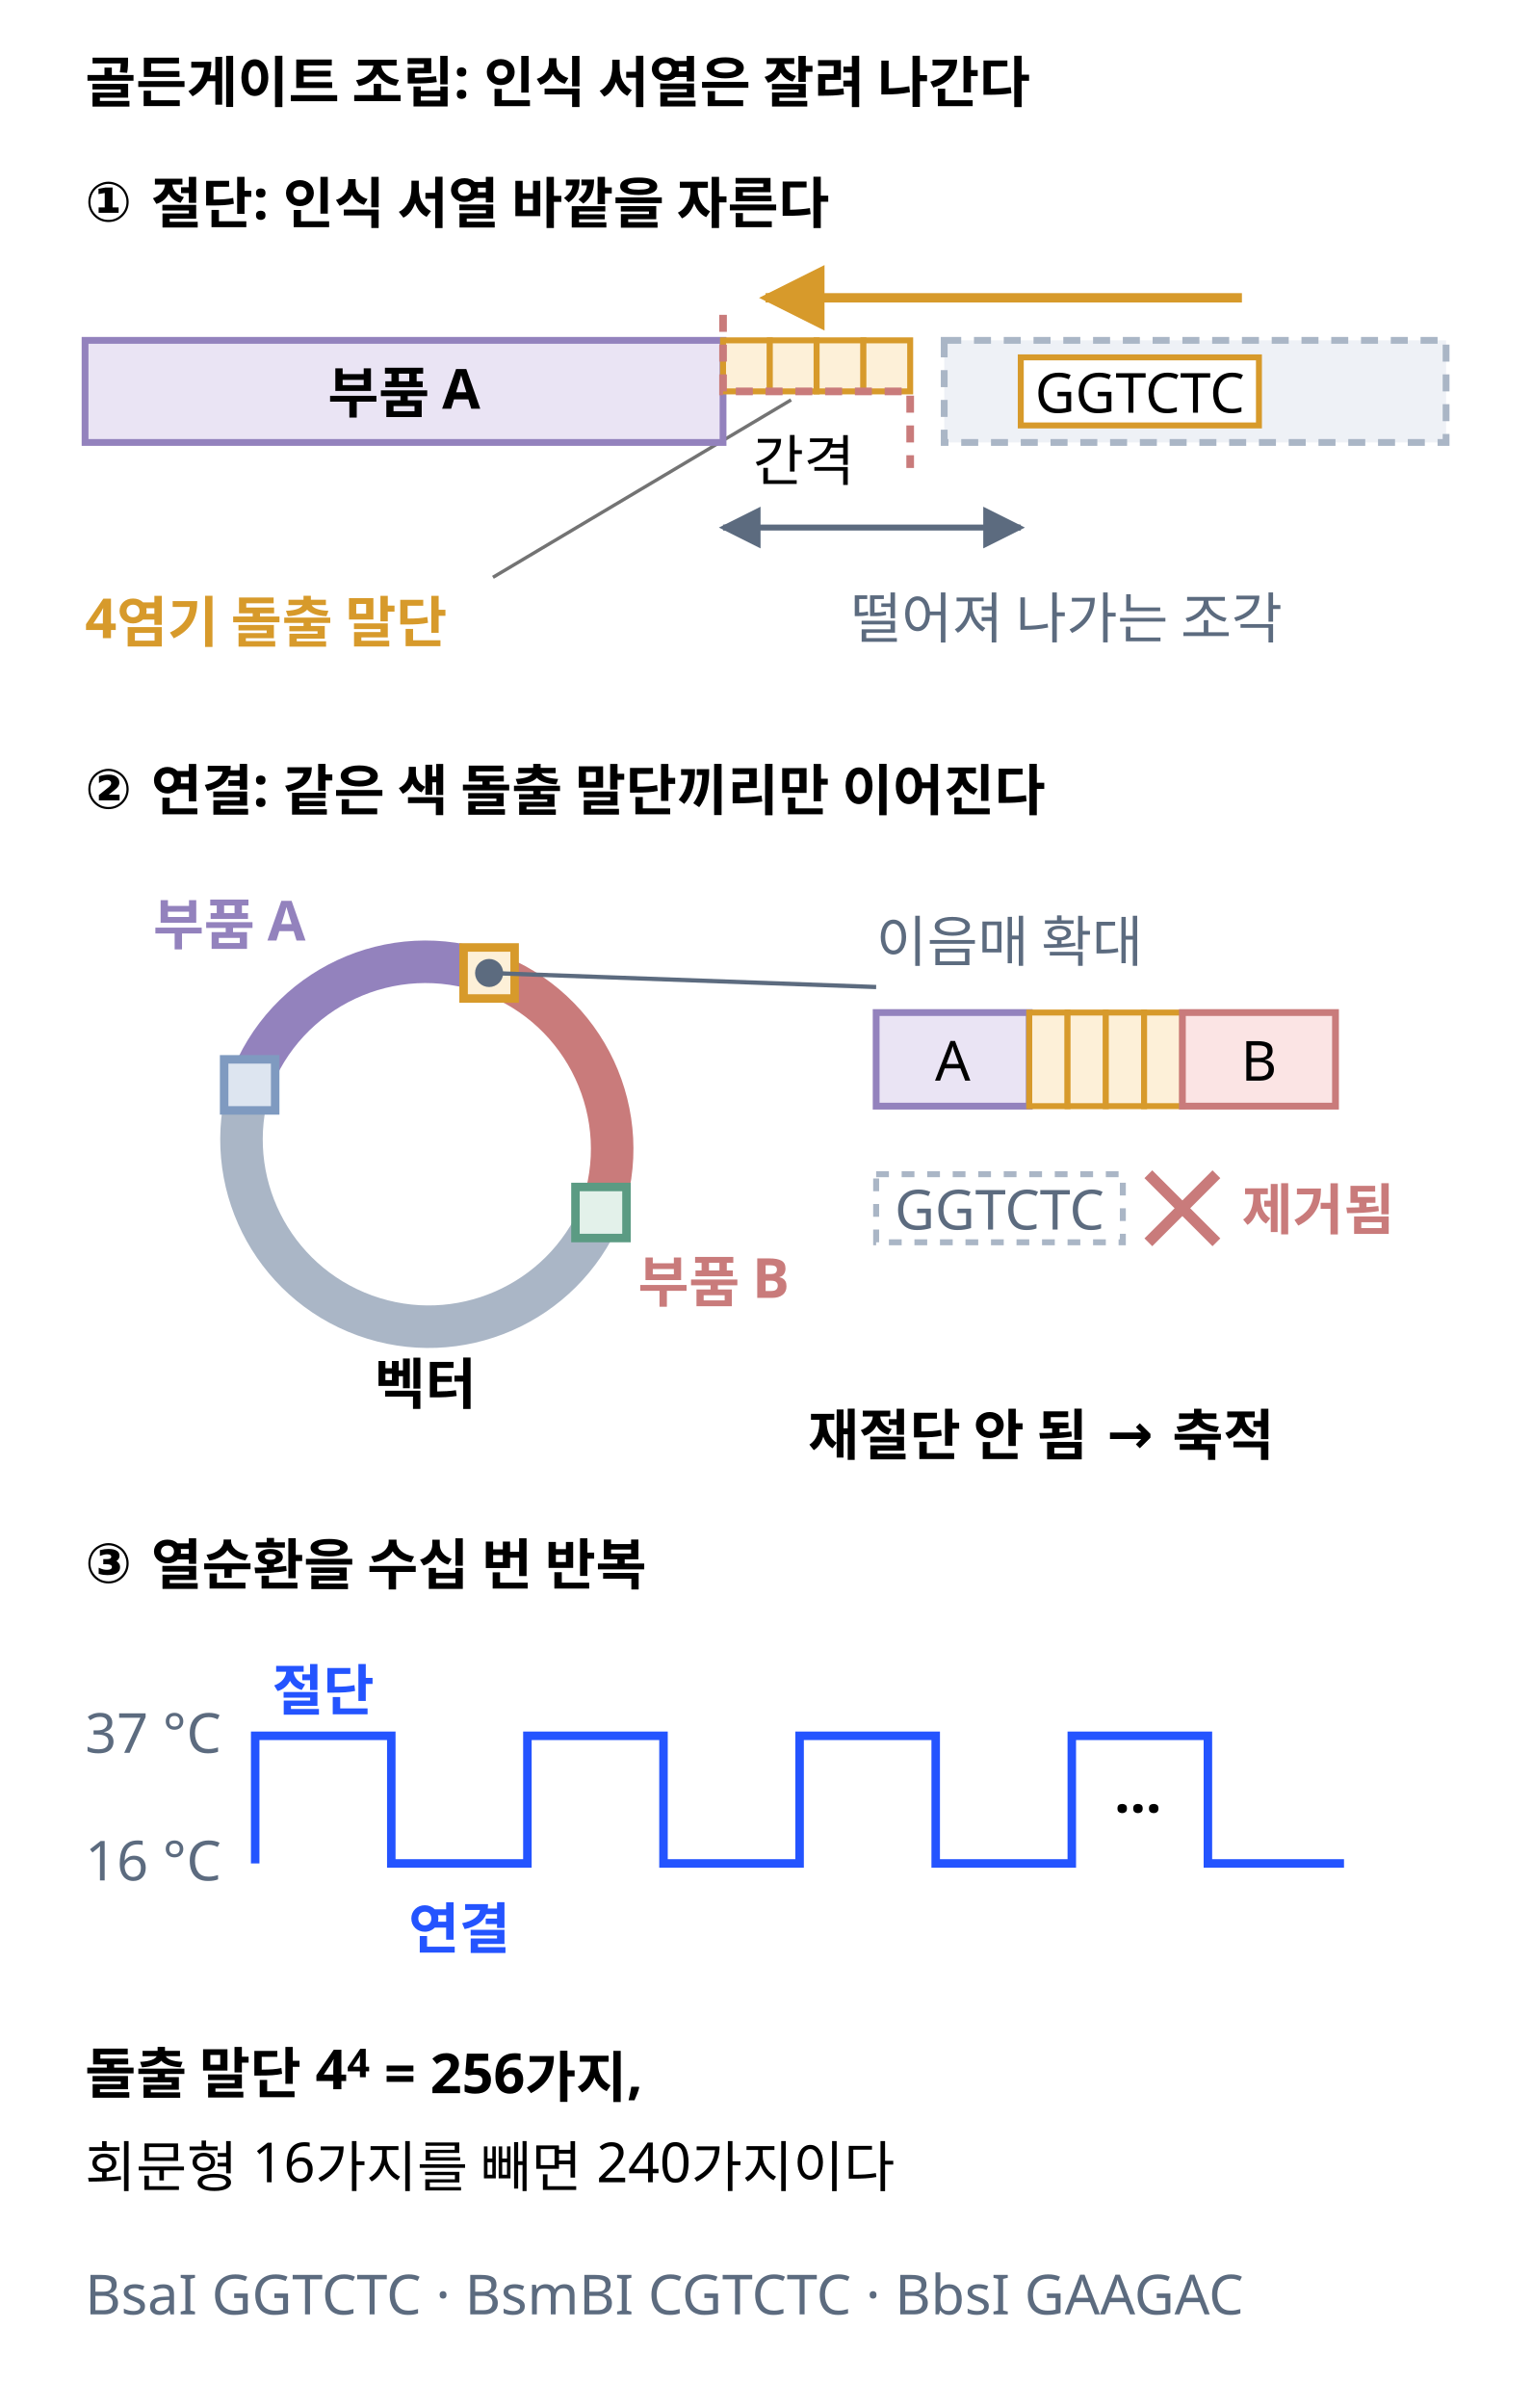
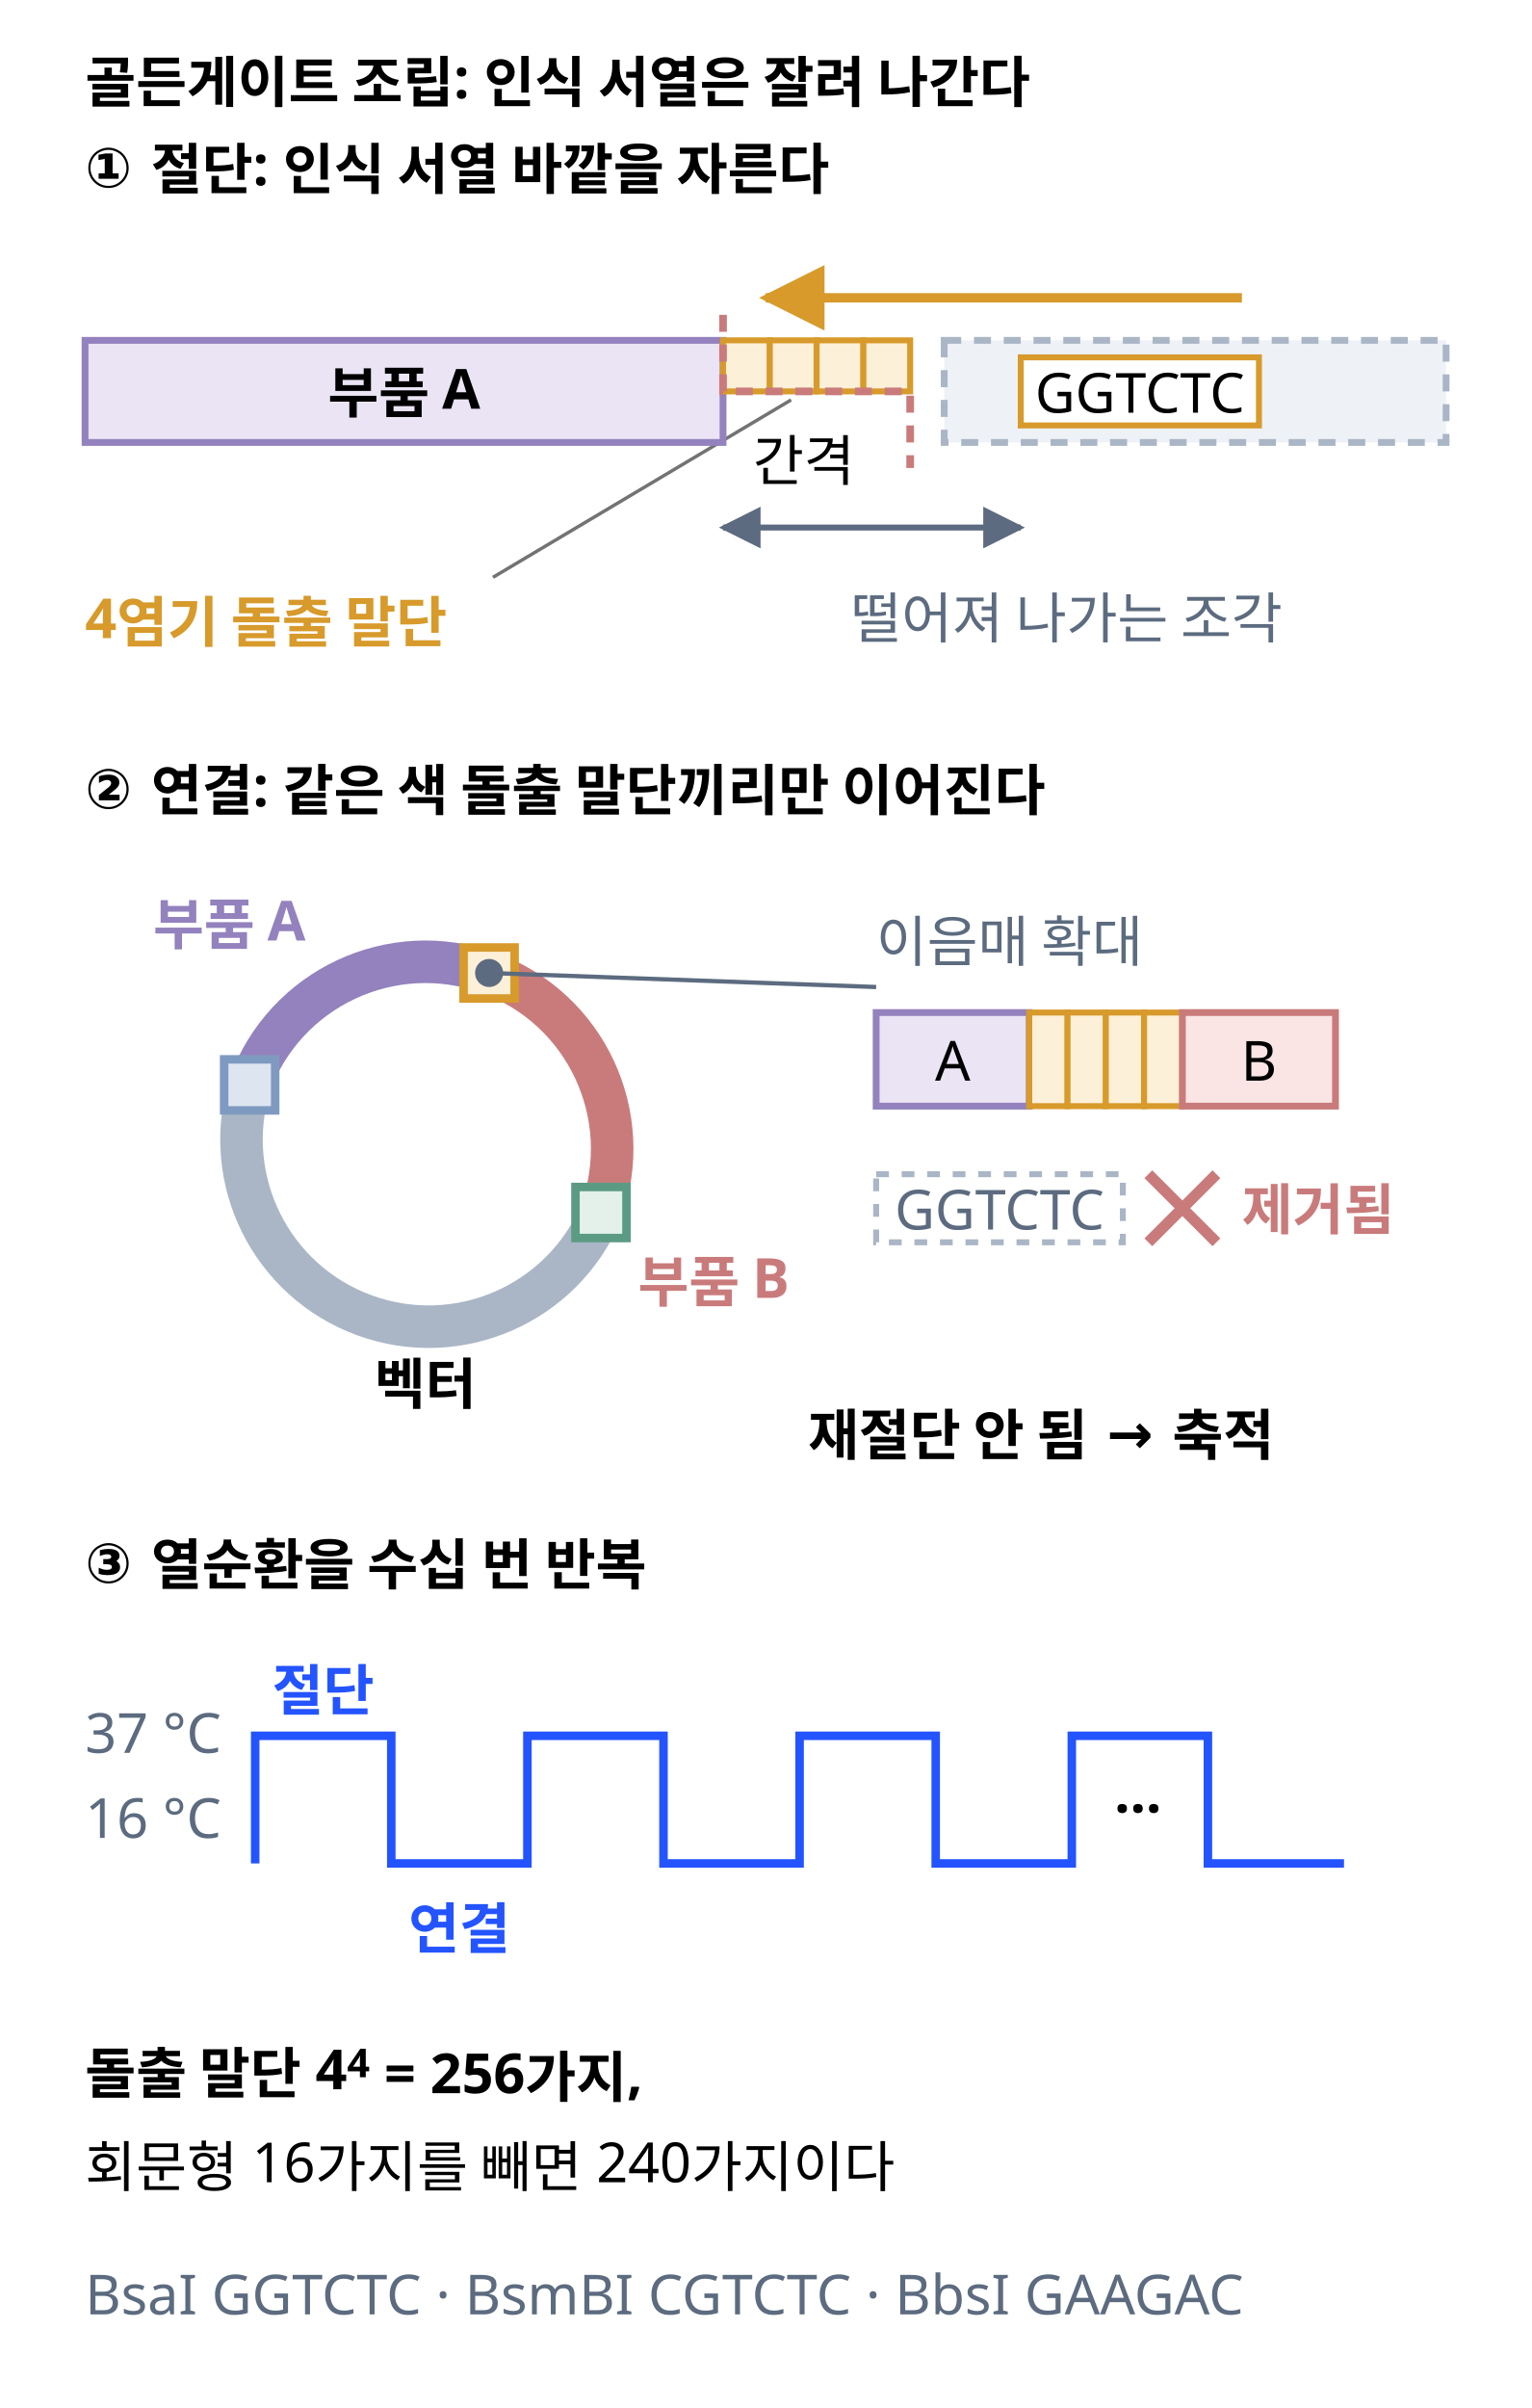
<svg xmlns="http://www.w3.org/2000/svg" class="si si-illus" viewBox="0 0 360 566" style="max-width:360px;color:var(--si-ink,var(--text,#1f2328))" role="img" aria-labelledby="golden-gate-assembly-t" font-family="'Pretendard','Noto Sans KR','Apple SD Gothic Neo',sans-serif" font-size="13" fill="currentColor">
  <defs>
    <marker id="golden-gate-assembly-ar" viewBox="0 0 10 10" refX="9" refY="5" markerWidth="7" markerHeight="7" orient="auto-start-reverse">
      <path d="M0,0L10,5L0,10z" style="fill:var(--si-amber-s,#d79a2b)" />
    </marker>
    <marker id="golden-gate-assembly-ar-1" viewBox="0 0 10 10" refX="9" refY="5" markerWidth="7" markerHeight="7" orient="auto-start-reverse">
      <path d="M0,0L10,5L0,10z" style="fill:var(--si-general,#5c6b7f)" />
    </marker>
  </defs>
  <line x1="186" y1="94" x2="115.9" y2="135.7" class="si-leader" style="stroke:currentColor" stroke-opacity="0.55" stroke-width="0.8" />
  <text x="20" y="24" font-weight="700">골든게이트 조립: 인식 서열은 잘려 나간다</text>
-   <text x="20" y="52" font-weight="700">① 절단: 인식 서열 바깥을 자른다</text>
+   <text x="20" y="44" font-weight="700">① 절단: 인식 서열 바깥을 자른다</text>
  <rect x="20" y="80" width="150" height="24" style="stroke:var(--si-violet-s,#9382bd);fill:var(--si-violet-f,#eae4f4)" stroke-width="1.6" />
  <text x="95" y="97" text-anchor="middle" font-weight="700">부품 A</text>
  <rect x="170" y="80" width="11" height="12" style="stroke:var(--si-amber-s,#d79a2b);fill:var(--si-amber-f,#fdf0d8)" stroke-width="1.4" />
  <rect x="181" y="80" width="11" height="12" style="stroke:var(--si-amber-s,#d79a2b);fill:var(--si-amber-f,#fdf0d8)" stroke-width="1.4" />
  <rect x="192" y="80" width="11" height="12" style="stroke:var(--si-amber-s,#d79a2b);fill:var(--si-amber-f,#fdf0d8)" stroke-width="1.4" />
  <rect x="203" y="80" width="11" height="12" style="stroke:var(--si-amber-s,#d79a2b);fill:var(--si-amber-f,#fdf0d8)" stroke-width="1.4" />
  <rect x="222" y="80" width="118" height="24" style="stroke:var(--si-gray-s,#aab6c6);fill:var(--si-gray-f,#eef1f6)" stroke-width="1.6" stroke-dasharray="4 3" />
  <rect x="240" y="84" width="56" height="16" style="stroke:var(--si-amber-s,#d79a2b);fill:var(--si-bg,#ffffff)" stroke-width="1.4" />
  <text x="268" y="97" text-anchor="middle">GGTCTC</text>
  <line x1="292" y1="70" x2="180" y2="70" style="stroke:var(--si-amber-s,#d79a2b);fill:none" stroke-width="2.2" marker-end="url(#golden-gate-assembly-ar)" />
  <polyline points="170,74 170,92 214,92 214,110" style="stroke:var(--si-rose-s,#c97b7b);fill:none" stroke-width="1.8" stroke-dasharray="4 3" />
  <line x1="170" y1="124" x2="240" y2="124" style="stroke:var(--si-general,#5c6b7f);fill:none" stroke-width="1.4" marker-end="url(#golden-gate-assembly-ar-1)" marker-start="url(#golden-gate-assembly-ar-1)" />
  <text x="189" y="113" text-anchor="middle">간격</text>
  <text x="20" y="150" font-weight="700" style="fill:var(--si-amber-s,#d79a2b)">4염기 돌출 말단</text>
  <text x="200" y="150" style="fill:var(--si-general,#5c6b7f)">떨어져 나가는 조각</text>
  <text x="20" y="190" font-weight="700">② 연결: 같은 색 돌출 말단끼리만 이어진다</text>
  <path d="M141.3 285.0 A44 44 0 0 1 58.7 255.0" style="stroke:var(--si-gray-s,#aab6c6);fill:none" stroke-width="10" />
  <path d="M58.7 255.0 A44 44 0 0 1 115.0 228.7" style="stroke:var(--si-violet-s,#9382bd);fill:none" stroke-width="10" />
  <path d="M115.0 228.7 A44 44 0 0 1 141.3 285.0" style="stroke:var(--si-rose-s,#c97b7b);fill:none" stroke-width="10" />
  <rect x="52.7" y="249" width="12" height="12" style="stroke:var(--si-blue-s,#7f9ac0);fill:var(--si-blue-f,#dde5f0)" stroke-width="2" />
  <rect x="109" y="222.7" width="12" height="12" style="stroke:var(--si-amber-s,#d79a2b);fill:var(--si-amber-f,#fdf0d8)" stroke-width="2" />
  <rect x="135.3" y="279" width="12" height="12" style="stroke:var(--si-green-s,#5b9b83);fill:var(--si-green-f,#e3f1ea)" stroke-width="2" />
  <text x="100" y="330" text-anchor="middle" font-weight="700">벡터</text>
  <text x="36" y="222" font-weight="700" style="fill:var(--si-violet-s,#9382bd)">부품 A</text>
  <text x="150" y="306" font-weight="700" style="fill:var(--si-rose-s,#c97b7b)">부품 B</text>
  <line x1="115" y1="228.7" x2="206" y2="232" style="stroke:var(--si-general,#5c6b7f);fill:none" stroke-width="1" />
  <circle cx="115" cy="228.7" r="2.5" style="stroke:var(--si-general,#5c6b7f);fill:var(--si-general,#5c6b7f)" stroke-width="1.6" />
  <text x="206" y="226" style="fill:var(--si-general,#5c6b7f)">이음매 확대</text>
  <rect x="206" y="238" width="36" height="22" style="stroke:var(--si-violet-s,#9382bd);fill:var(--si-violet-f,#eae4f4)" stroke-width="1.6" />
  <text x="224" y="254" text-anchor="middle">A</text>
  <rect x="242" y="238" width="9" height="22" style="stroke:var(--si-amber-s,#d79a2b);fill:var(--si-amber-f,#fdf0d8)" stroke-width="1.4" />
  <rect x="251" y="238" width="9" height="22" style="stroke:var(--si-amber-s,#d79a2b);fill:var(--si-amber-f,#fdf0d8)" stroke-width="1.4" />
  <rect x="260" y="238" width="9" height="22" style="stroke:var(--si-amber-s,#d79a2b);fill:var(--si-amber-f,#fdf0d8)" stroke-width="1.4" />
  <rect x="269" y="238" width="9" height="22" style="stroke:var(--si-amber-s,#d79a2b);fill:var(--si-amber-f,#fdf0d8)" stroke-width="1.4" />
  <rect x="278" y="238" width="36" height="22" style="stroke:var(--si-rose-s,#c97b7b);fill:var(--si-rose-f,#fbe4e4)" stroke-width="1.6" />
  <text x="296" y="254" text-anchor="middle">B</text>
  <rect x="206" y="276" width="58" height="16" style="stroke:var(--si-gray-s,#aab6c6);fill:var(--si-bg,#ffffff)" stroke-width="1.4" stroke-dasharray="3 3" />
  <text x="235" y="289" text-anchor="middle" style="fill:var(--si-general,#5c6b7f)">GGTCTC</text>
  <line x1="270" y1="276" x2="286" y2="292" style="stroke:var(--si-rose-s,#c97b7b);fill:none" stroke-width="2.6" />
  <line x1="270" y1="292" x2="286" y2="276" style="stroke:var(--si-rose-s,#c97b7b);fill:none" stroke-width="2.6" />
  <text x="292" y="289" font-weight="700" style="fill:var(--si-rose-s,#c97b7b)">제거됨</text>
  <text x="190" y="342" font-weight="700">재절단 안 됨 → 축적</text>
  <text x="20" y="372" font-weight="700">③ 열순환을 수십 번 반복</text>
  <polyline points="60,438 60,408 92,408 92,438 124,438 124,408 156,408 156,438 188,438 188,408 220,408 220,438 252,438 252,408 284,408 284,438 316,438" style="stroke:var(--si-accent,#2454ff);fill:none" stroke-width="2" />
  <text x="20" y="412" style="fill:var(--si-general,#5c6b7f)">37 °C</text>
-   <text x="20" y="442" style="fill:var(--si-general,#5c6b7f)">16 °C</text>
+   <text x="20" y="432" style="fill:var(--si-general,#5c6b7f)">16 °C</text>
  <text x="76" y="402" text-anchor="middle" font-weight="700" style="fill:var(--si-accent,#2454ff)">절단</text>
  <text x="108" y="458" text-anchor="middle" font-weight="700" style="fill:var(--si-accent,#2454ff)">연결</text>
  <text x="262" y="426" font-weight="700">…</text>
  <text x="20" y="492" font-weight="700">돌출 말단 4<tspan baseline-shift="super" font-size="72%">4</tspan> = 256가지,</text>
  <text x="20" y="514">회문형 16가지를 빼면 240가지이다</text>
  <text x="20" y="544" style="fill:var(--si-general,#5c6b7f)">BsaI GGTCTC · BsmBI CGTCTC · BbsI GAAGAC</text>
</svg>
